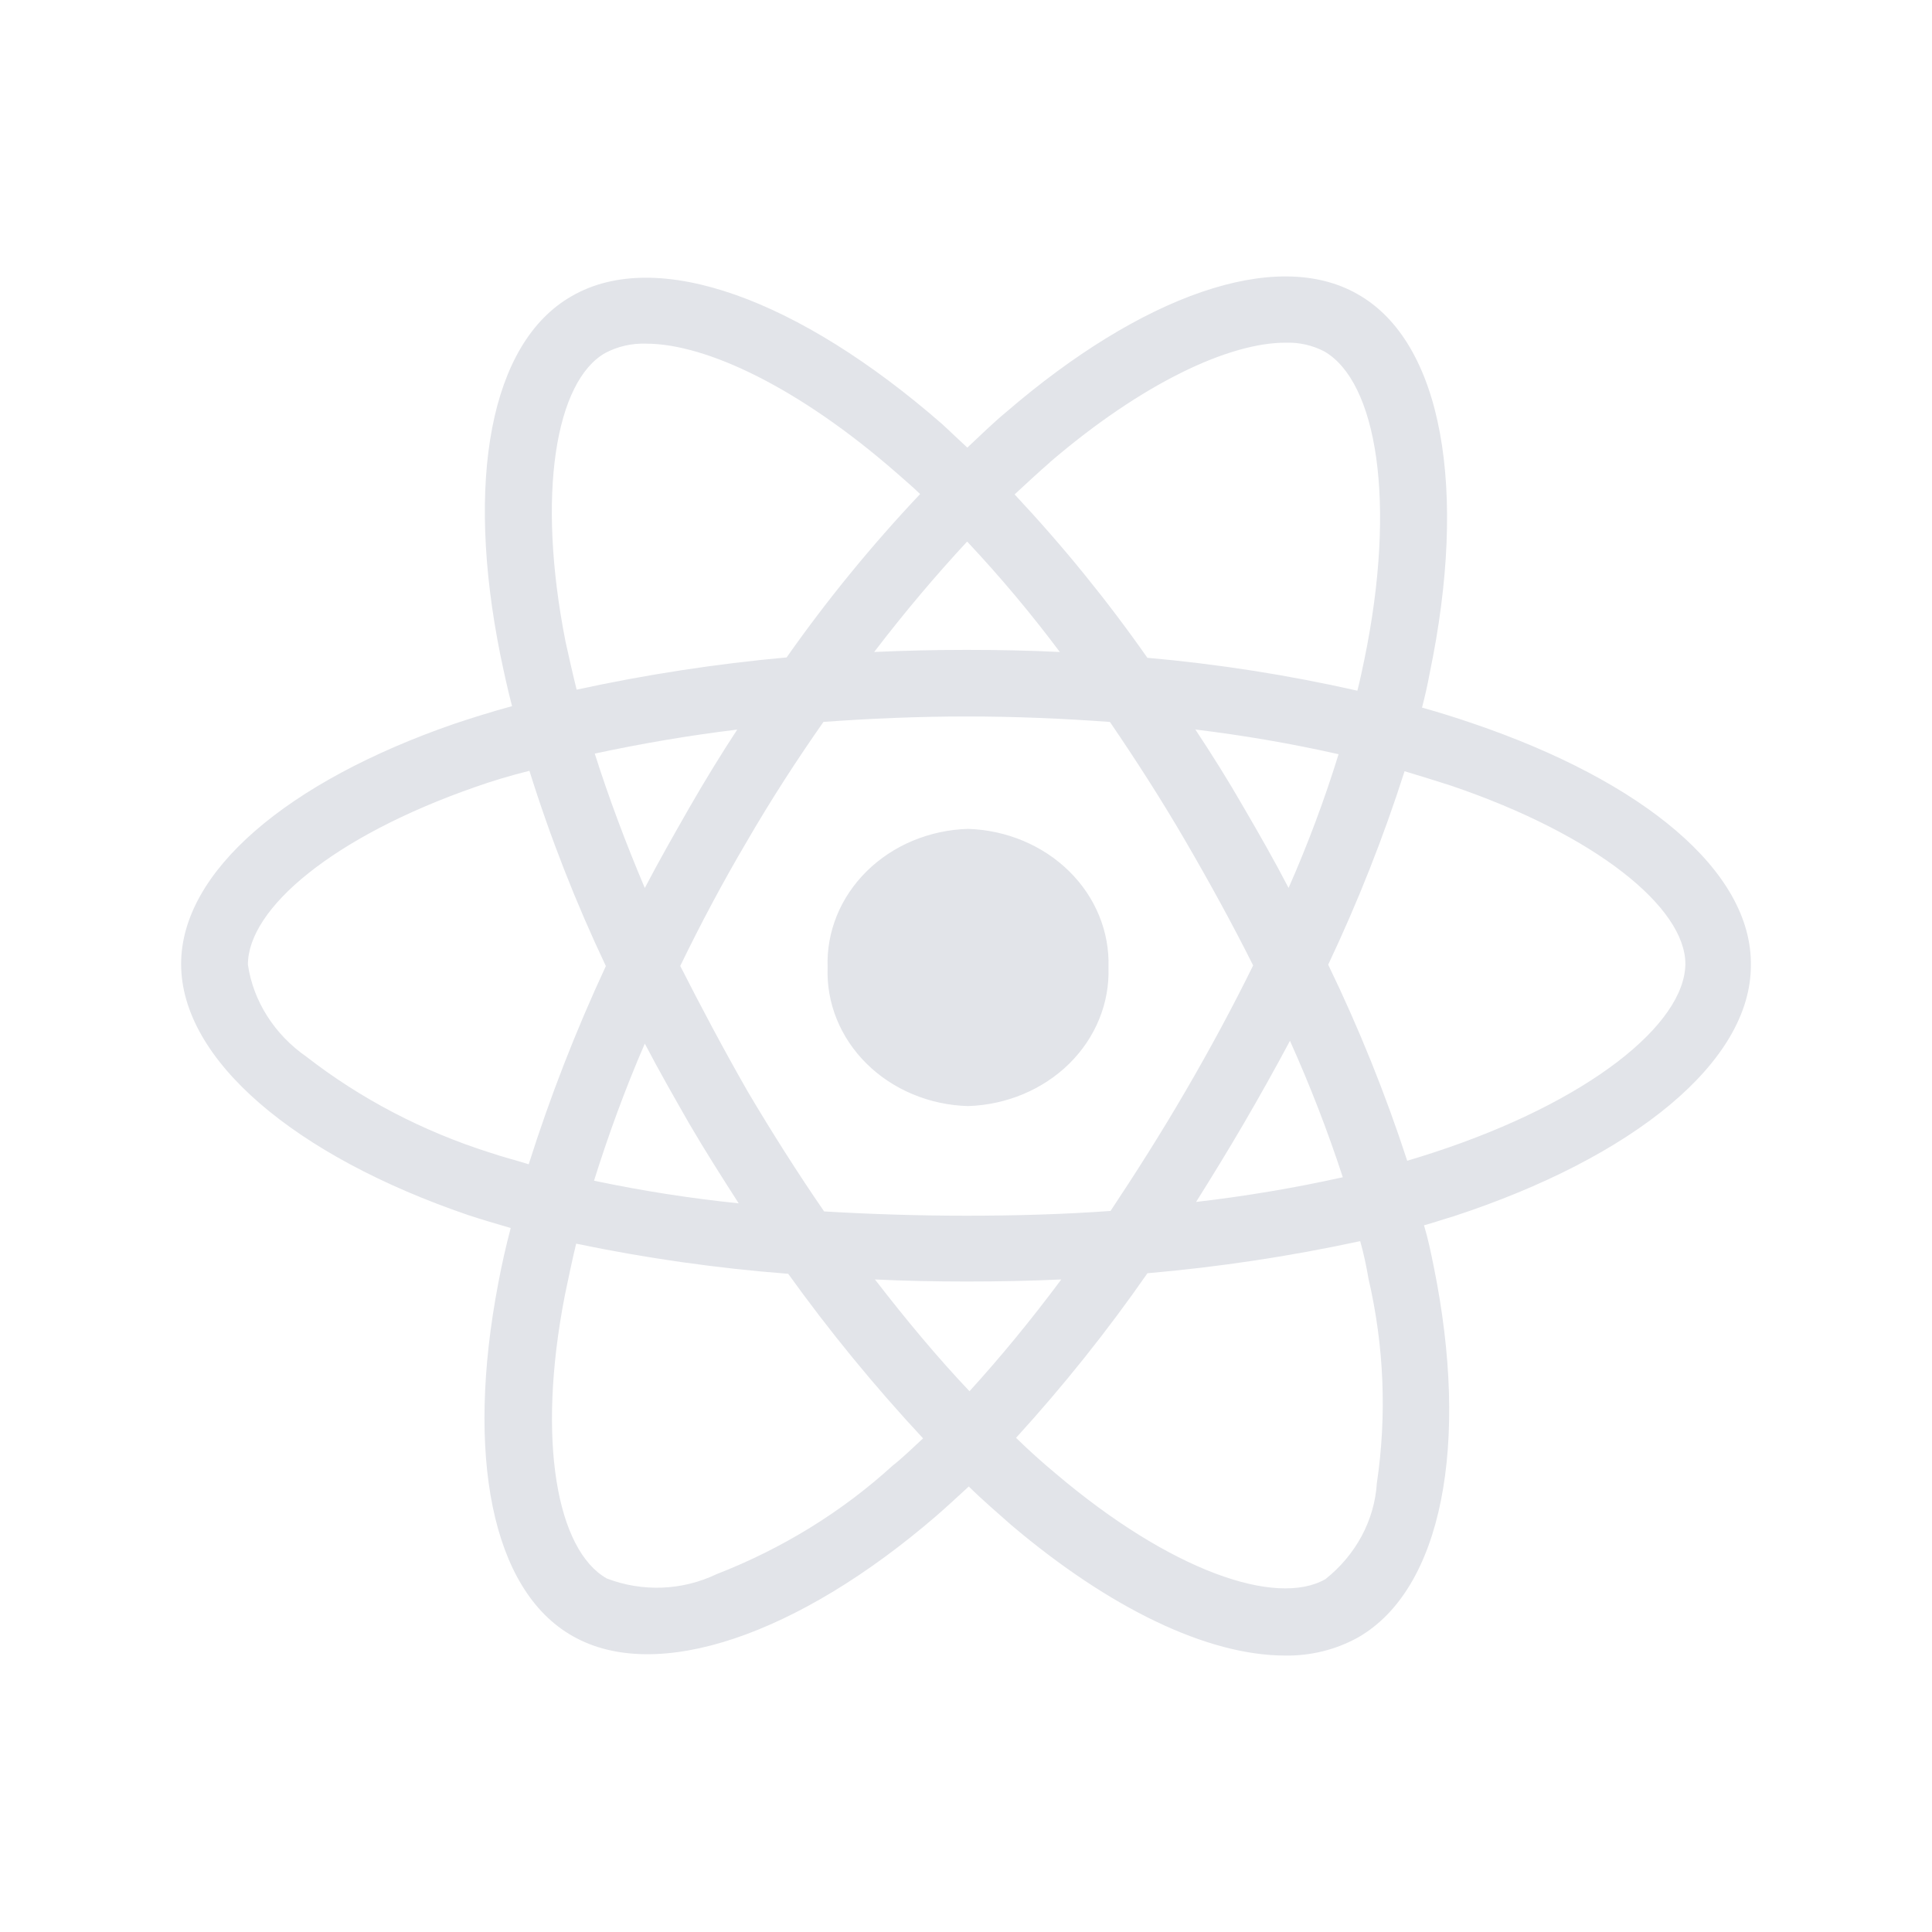
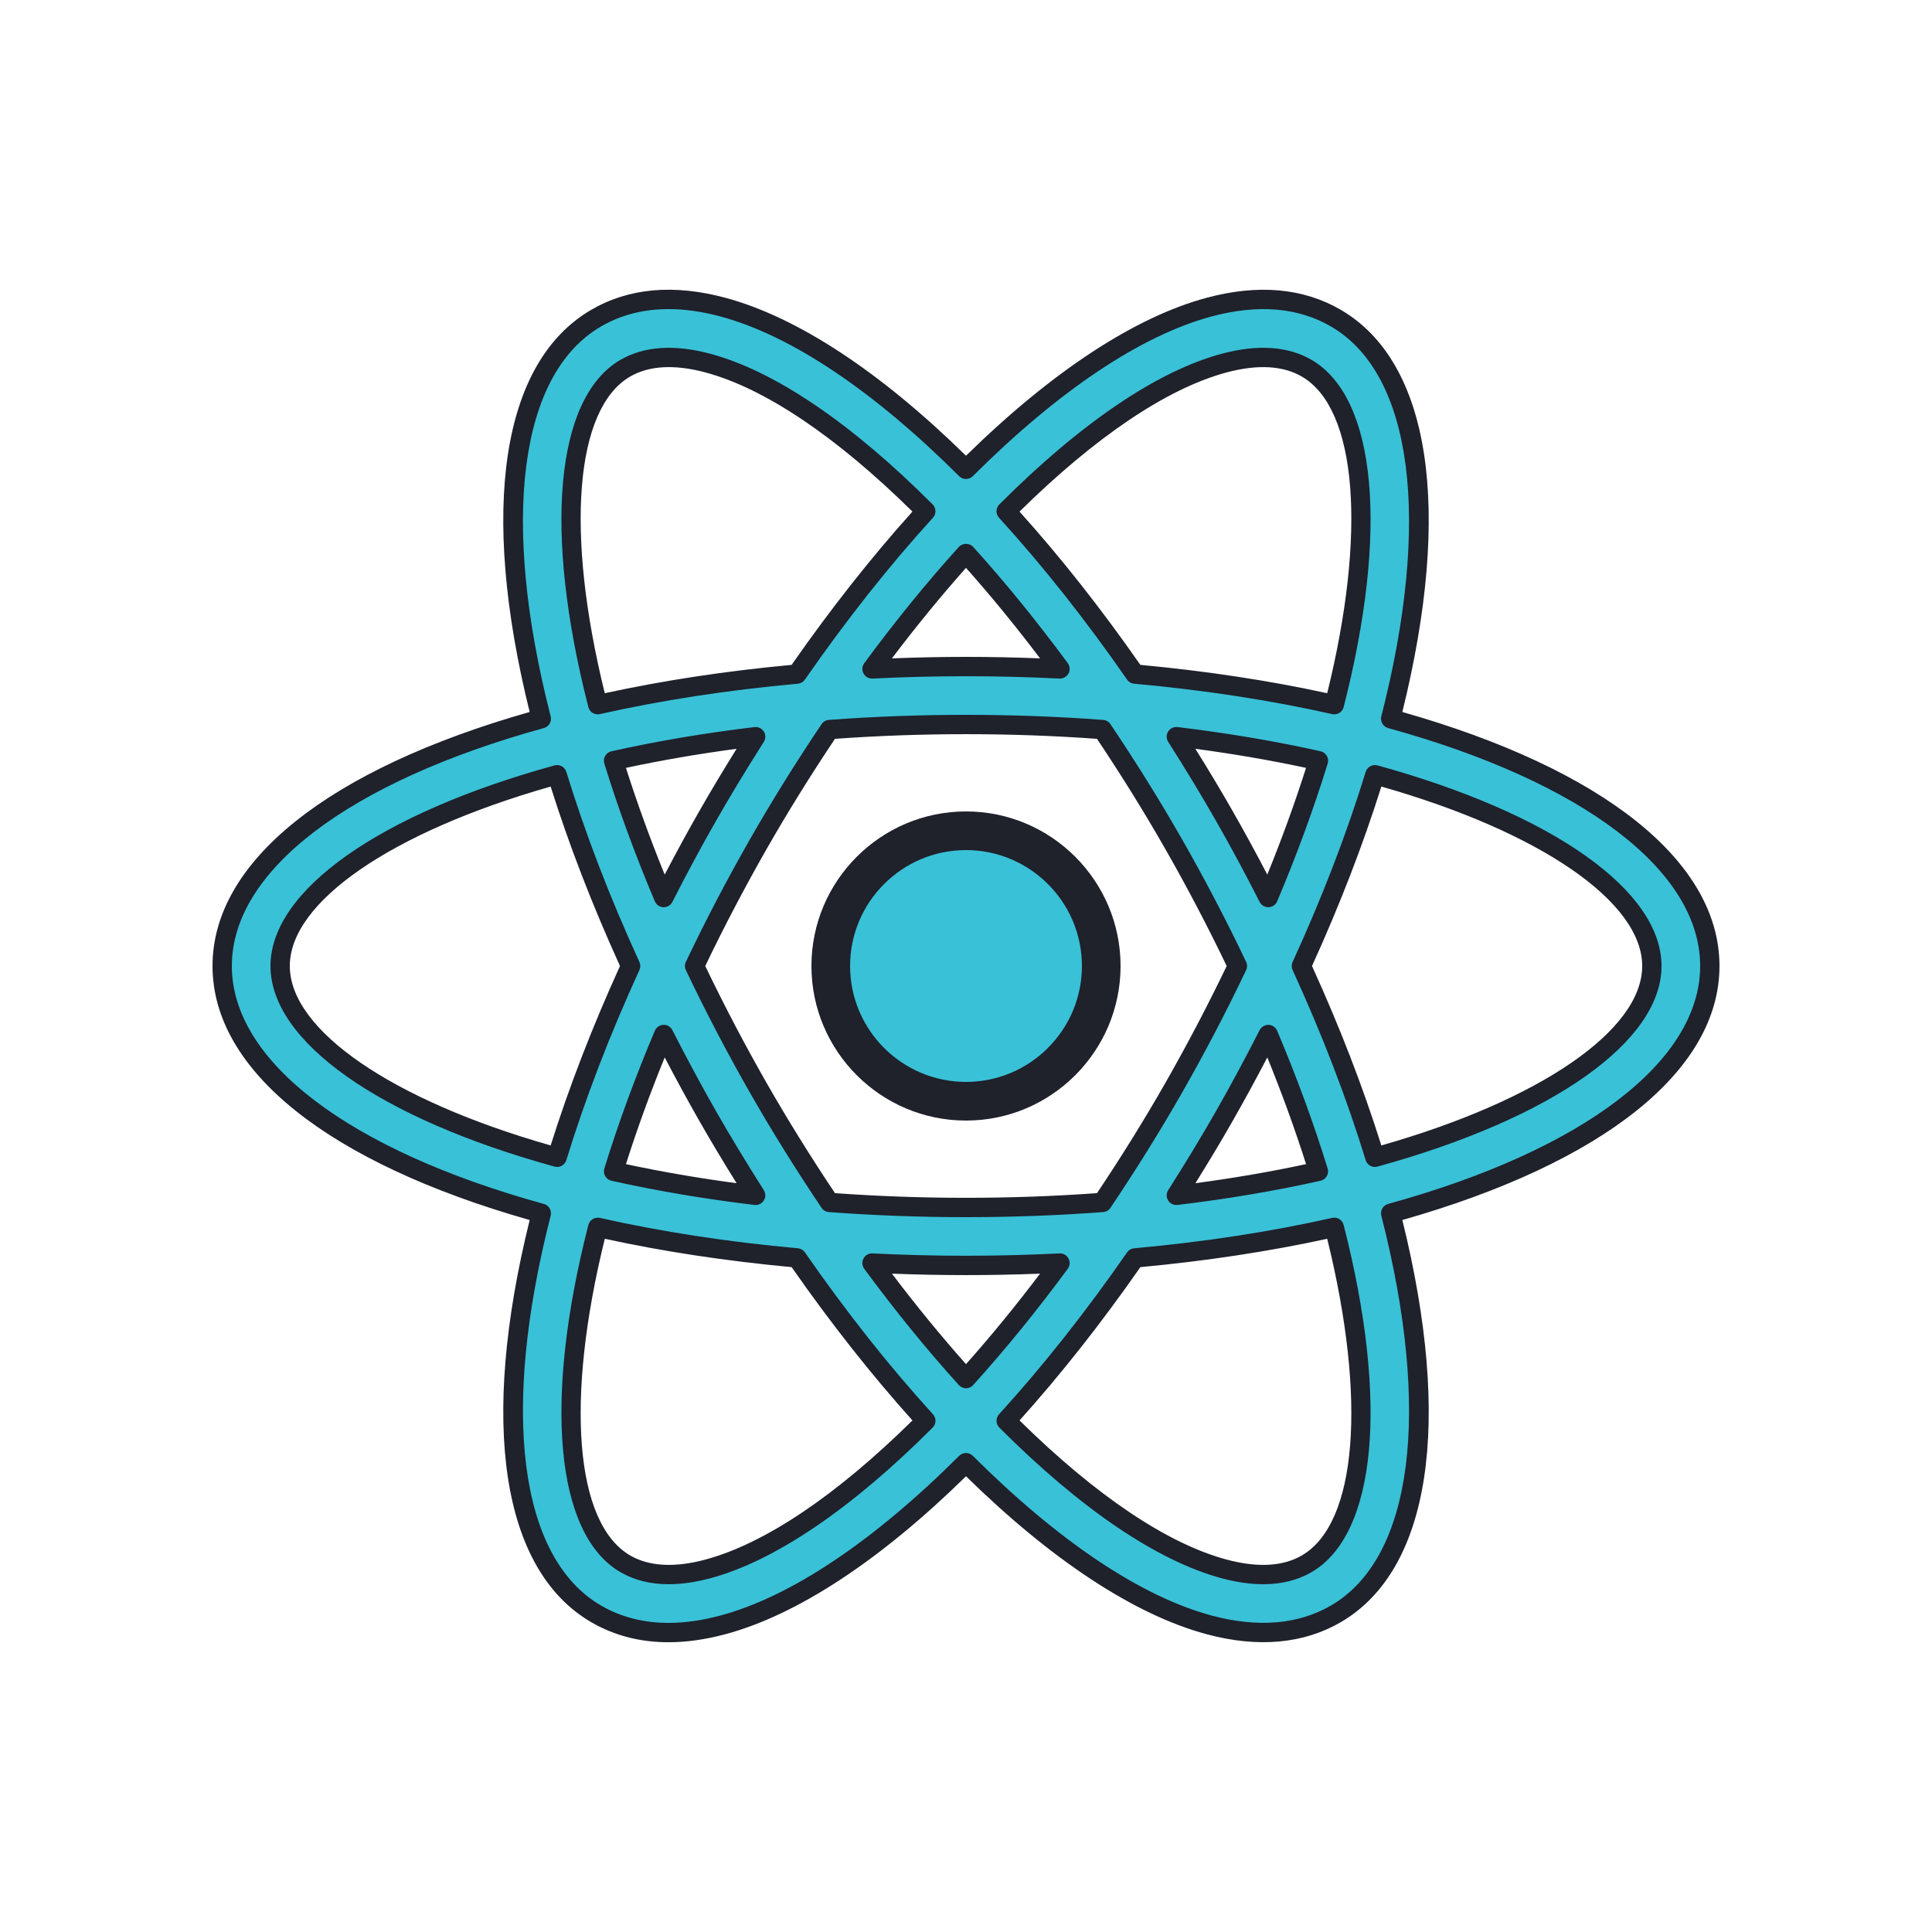
- <svg xmlns="http://www.w3.org/2000/svg" width="32" height="32" viewBox="0 0 32 32" fill="none">
-   <path d="M16.748 25.258C16.517 25.053 16.276 24.848 16.046 24.621C15.861 24.791 15.689 24.951 15.506 25.11C13.227 27.075 10.877 27.893 9.484 27.098C8.137 26.337 7.712 24.088 8.252 21.259C8.309 20.953 8.378 20.646 8.459 20.34C8.217 20.268 7.987 20.203 7.756 20.126C4.888 19.147 3 17.557 3 15.967C3 14.434 4.762 12.946 7.514 11.992C7.822 11.889 8.147 11.787 8.481 11.696C8.404 11.401 8.343 11.117 8.286 10.842C7.709 7.971 8.112 5.677 9.471 4.904C10.887 4.086 13.237 4.961 15.596 7.016C15.734 7.141 15.873 7.278 16.022 7.414C16.241 7.209 16.448 7.005 16.667 6.824C18.901 4.901 21.123 4.097 22.482 4.87C23.898 5.664 24.313 8.118 23.68 11.151C23.645 11.345 23.603 11.526 23.553 11.72C23.841 11.8 24.129 11.891 24.394 11.982C27.203 12.936 29.023 14.424 29 15.991C29 17.592 27.054 19.171 24.07 20.148C23.909 20.194 23.748 20.251 23.586 20.295C23.655 20.523 23.701 20.75 23.747 20.977C24.345 23.919 23.885 26.326 22.492 27.122C22.126 27.325 21.705 27.429 21.279 27.421C20.002 27.419 18.381 26.642 16.748 25.258ZM19.005 21.089C18.344 22.04 17.617 22.951 16.829 23.815C17.048 24.029 17.267 24.225 17.485 24.406C19.385 26.019 21.135 26.621 21.953 26.156C22.203 25.957 22.407 25.714 22.554 25.441C22.7 25.167 22.786 24.87 22.805 24.566C22.972 23.439 22.925 22.293 22.667 21.181C22.632 20.977 22.59 20.772 22.529 20.557C21.369 20.808 20.191 20.986 19.005 21.089ZM9.356 21.453C8.884 23.874 9.229 25.678 10.049 26.144C10.339 26.256 10.653 26.308 10.967 26.296C11.282 26.284 11.589 26.207 11.869 26.073C12.954 25.651 13.943 25.042 14.782 24.278C14.955 24.142 15.116 23.983 15.289 23.824C14.484 22.959 13.738 22.049 13.055 21.098C11.873 21.007 10.7 20.84 9.543 20.599C9.471 20.896 9.413 21.18 9.356 21.453ZM16.058 23.043C16.565 22.486 17.071 21.873 17.578 21.192C17.071 21.215 16.542 21.226 16.012 21.226C15.482 21.226 14.987 21.215 14.492 21.192C15.009 21.861 15.529 22.486 16.058 23.043ZM13.639 11.957C13.201 12.582 12.775 13.239 12.372 13.934C11.97 14.615 11.602 15.308 11.267 15.999C11.613 16.68 11.981 17.373 12.384 18.078C12.787 18.759 13.213 19.43 13.65 20.065C14.41 20.11 15.205 20.136 16.011 20.136C16.817 20.136 17.622 20.113 18.394 20.057C18.809 19.433 19.235 18.762 19.638 18.069C20.042 17.376 20.421 16.672 20.756 15.991C20.421 15.321 20.041 14.628 19.638 13.935C19.235 13.241 18.809 12.582 18.384 11.958C17.613 11.901 16.817 11.867 16.012 11.867C15.206 11.867 14.411 11.901 13.639 11.957ZM9.839 19.556C10.63 19.723 11.429 19.848 12.235 19.931C11.958 19.499 11.682 19.067 11.417 18.613C11.164 18.17 10.91 17.727 10.68 17.285C10.346 18.056 10.07 18.819 9.839 19.556ZM20.605 18.602C20.34 19.056 20.075 19.487 19.811 19.908C20.628 19.813 21.44 19.677 22.241 19.499C21.991 18.733 21.698 17.978 21.366 17.239C21.124 17.693 20.87 18.147 20.605 18.602ZM7.87 13.036C5.522 13.854 4.106 15.045 4.106 15.978C4.15 16.278 4.259 16.567 4.425 16.828C4.591 17.09 4.811 17.318 5.072 17.5C5.971 18.199 7.002 18.738 8.112 19.09C8.319 19.161 8.538 19.215 8.757 19.284C9.111 18.166 9.538 17.07 10.035 16.001C9.537 14.95 9.114 13.87 8.769 12.767C8.458 12.844 8.158 12.934 7.87 13.036ZM21.999 15.978C22.51 17.034 22.947 18.119 23.308 19.226C23.459 19.18 23.608 19.135 23.746 19.089C26.314 18.249 27.906 16.965 27.915 15.966C27.915 15.035 26.441 13.83 24.034 13.013C23.792 12.934 23.528 12.854 23.264 12.774C22.915 13.866 22.492 14.935 21.999 15.978ZM20.595 13.366C20.86 13.82 21.113 14.264 21.343 14.707C21.662 13.983 21.939 13.243 22.171 12.492C21.389 12.316 20.598 12.18 19.799 12.083C20.076 12.502 20.341 12.923 20.595 13.366ZM9.851 12.482C10.082 13.209 10.358 13.947 10.68 14.708C10.911 14.265 11.164 13.822 11.417 13.379C11.671 12.937 11.935 12.505 12.211 12.084C11.383 12.185 10.6 12.321 9.851 12.482ZM17.393 7.655C17.197 7.825 17.002 8.007 16.805 8.189C17.605 9.043 18.34 9.947 19.004 10.895C20.176 10.999 21.338 11.181 22.482 11.44C22.528 11.27 22.559 11.099 22.597 10.929C23.137 8.317 22.805 6.317 21.93 5.818C21.737 5.719 21.52 5.669 21.299 5.676C20.359 5.672 18.915 6.349 17.393 7.653V7.655ZM10.024 5.847C9.206 6.312 8.883 8.175 9.367 10.628C9.425 10.89 9.483 11.15 9.551 11.423C10.696 11.174 11.858 10.995 13.029 10.889C13.696 9.94 14.435 9.036 15.24 8.183C15.113 8.058 14.975 7.945 14.848 7.831C13.246 6.431 11.705 5.692 10.699 5.692C10.463 5.684 10.229 5.738 10.024 5.847ZM17.554 10.799C17.079 10.164 16.567 9.553 16.019 8.97C15.502 9.526 14.983 10.14 14.479 10.799C14.985 10.776 15.492 10.764 16.01 10.764C16.529 10.764 17.047 10.774 17.554 10.799ZM13.708 16.024C13.697 15.732 13.749 15.441 13.86 15.167C13.971 14.894 14.14 14.643 14.356 14.43C14.572 14.217 14.831 14.045 15.119 13.925C15.407 13.805 15.718 13.738 16.034 13.729C16.671 13.749 17.274 14.002 17.71 14.432C18.146 14.862 18.38 15.434 18.36 16.024C18.38 16.613 18.147 17.186 17.711 17.617C17.274 18.047 16.671 18.3 16.033 18.32C15.717 18.311 15.406 18.245 15.118 18.124C14.83 18.004 14.57 17.832 14.354 17.618C14.138 17.405 13.97 17.154 13.859 16.881C13.748 16.607 13.697 16.316 13.708 16.024Z" fill="#E2E4E9" />
+ <svg xmlns="http://www.w3.org/2000/svg" viewBox="0 0 100 100" width="32px" height="32px">
+   <circle cx="50" cy="50" r="7" fill="#39c1d7" />
+   <path fill="#1f212b" d="M50,58c-4.411,0-8-3.589-8-8s3.589-8,8-8s8,3.589,8,8S54.411,58,50,58z M50,44c-3.309,0-6,2.691-6,6 s2.691,6,6,6s6-2.691,6-6S53.309,44,50,44z" />
+   <path fill="#39c1d7" d="M88.5,50c0-5.376-6.474-10.029-16.518-12.798c2.582-10.096,1.787-18.035-2.827-20.729 c-1.82-1.063-4.028-1.257-6.562-0.579C58.775,16.916,54.4,19.904,50,24.293c-4.4-4.389-8.775-7.376-12.593-8.399 c-2.534-0.679-4.742-0.484-6.562,0.579c-4.614,2.694-5.409,10.632-2.827,20.729C17.974,39.971,11.5,44.624,11.5,50 s6.474,10.029,16.518,12.799c-2.582,10.096-1.787,18.035,2.827,20.729c1.112,0.649,2.368,0.976,3.756,0.975 c0.883,0,1.82-0.132,2.806-0.396c3.818-1.023,8.193-4.01,12.593-8.399c4.4,4.389,8.775,7.376,12.593,8.399 c0.986,0.264,1.923,0.396,2.806,0.396c1.388,0,2.644-0.325,3.756-0.975c4.614-2.694,5.408-10.633,2.827-20.729 C82.026,60.029,88.5,55.376,88.5,50z M63.369,18.791c0.725-0.193,1.397-0.291,2.016-0.291c0.86,0,1.616,0.188,2.257,0.563 c3.092,1.806,3.723,8.42,1.42,17.411c-3.173-0.714-6.635-1.251-10.314-1.583c-2.159-3.113-4.405-5.947-6.668-8.429 C56.098,22.435,60.04,19.683,63.369,18.791z M60.755,56.299c-1.179,2.066-2.42,4.045-3.693,5.939C54.802,62.407,52.446,62.5,50,62.5 s-4.802-0.093-7.061-0.262c-1.273-1.894-2.514-3.873-3.693-5.939c-1.219-2.136-2.313-4.24-3.293-6.298 c0.98-2.058,2.074-4.162,3.293-6.299c1.18-2.067,2.42-4.046,3.694-5.94C45.199,37.593,47.554,37.5,50,37.5s4.801,0.093,7.061,0.262 c1.273,1.894,2.514,3.874,3.694,5.94c1.219,2.136,2.313,4.24,3.293,6.299C63.068,52.059,61.974,54.163,60.755,56.299z M65.644,53.545c1.041,2.461,1.901,4.83,2.597,7.082c-2.275,0.507-4.731,0.93-7.354,1.243c0.842-1.326,1.672-2.682,2.473-4.085 C64.171,56.366,64.928,54.951,65.644,53.545z M50,71.357c-1.636-1.809-3.269-3.812-4.864-5.979C46.728,65.455,48.348,65.5,50,65.5 s3.272-0.045,4.864-0.122C53.269,67.544,51.636,69.547,50,71.357z M39.112,61.87c-2.622-0.313-5.079-0.736-7.354-1.243 c0.696-2.252,1.556-4.622,2.597-7.082c0.716,1.406,1.474,2.821,2.284,4.24C37.441,59.189,38.27,60.545,39.112,61.87z M34.356,46.456 c-1.041-2.461-1.902-4.831-2.597-7.084c2.275-0.507,4.732-0.93,7.355-1.243c-0.843,1.326-1.672,2.683-2.473,4.086 C35.829,43.635,35.072,45.05,34.356,46.456z M50,28.644c1.636,1.809,3.269,3.812,4.864,5.979C53.272,34.545,51.652,34.5,50,34.5 s-3.272,0.045-4.864,0.122C46.731,32.456,48.364,30.453,50,28.644z M63.36,42.216c-0.801-1.404-1.631-2.76-2.473-4.086 c2.623,0.313,5.079,0.736,7.355,1.243c-0.696,2.253-1.556,4.622-2.597,7.084C64.928,45.05,64.171,43.635,63.36,42.216z M32.358,19.063C33,18.688,33.754,18.5,34.615,18.5c0.618,0,1.292,0.098,2.016,0.291c3.329,0.892,7.271,3.643,11.289,7.67 c-2.263,2.482-4.509,5.317-6.668,8.429c-3.679,0.332-7.142,0.869-10.314,1.583C28.635,27.482,29.266,20.868,32.358,19.063z M14.5,50 c0-3.596,5.401-7.44,14.335-9.901c0.969,3.159,2.241,6.486,3.806,9.901c-1.565,3.415-2.837,6.742-3.806,9.901 C19.901,57.44,14.5,53.596,14.5,50z M36.631,81.209c-1.733,0.462-3.17,0.371-4.273-0.271c-3.092-1.806-3.722-8.42-1.42-17.411 c3.172,0.714,6.635,1.251,10.313,1.583c2.159,3.113,4.405,5.947,6.668,8.43C43.902,77.566,39.96,80.317,36.631,81.209z M67.642,80.938c-1.103,0.644-2.539,0.734-4.273,0.271c-3.329-0.892-7.271-3.643-11.289-7.67c2.263-2.482,4.509-5.317,6.668-8.43 c3.679-0.332,7.141-0.869,10.313-1.583C71.365,72.518,70.734,79.132,67.642,80.938z M71.165,59.901 c-0.969-3.159-2.241-6.486-3.806-9.901c1.565-3.415,2.837-6.743,3.806-9.901C80.099,42.56,85.5,46.404,85.5,50 S80.099,57.44,71.165,59.901z" />
+   <path fill="#1f212b" d="M34.595,85.002c-1.471,0-2.817-0.351-4.001-1.043c-4.632-2.705-5.783-10.276-3.178-20.811 C16.975,60.179,11,55.4,11,50s5.975-10.179,16.415-13.148c-2.604-10.535-1.453-18.106,3.179-20.811 c1.938-1.134,4.273-1.346,6.943-0.63c3.718,0.996,8.02,3.82,12.463,8.179c4.444-4.359,8.746-7.183,12.463-8.179 c2.669-0.714,5.005-0.502,6.944,0.63c4.631,2.705,5.782,10.276,3.178,20.811C83.025,39.821,89,44.6,89,50 s-5.975,10.179-16.415,13.148c2.604,10.535,1.454,18.105-3.178,20.811c-1.927,1.125-4.286,1.342-6.943,0.63 c-3.719-0.996-8.021-3.82-12.464-8.178c-4.443,4.358-8.745,7.183-12.463,8.178c-1.023,0.274-2.011,0.413-2.936,0.413 C34.599,85.002,34.597,85.002,34.595,85.002z M34.604,15.999c-1.301,0-2.474,0.302-3.507,0.906 c-4.224,2.467-5.194,10.008-2.595,20.173c0.067,0.264-0.089,0.534-0.352,0.606C18.038,40.472,12,45.077,12,50 s6.038,9.528,16.151,12.316c0.263,0.072,0.419,0.342,0.352,0.606c-2.6,10.165-1.63,17.707,2.594,20.173 c1.03,0.601,2.207,0.906,3.498,0.906c0.002,0,0.004,0,0.006,0c0.838,0,1.738-0.127,2.677-0.378c3.647-0.977,7.925-3.836,12.369-8.27 c0.195-0.194,0.511-0.194,0.706,0c4.444,4.433,8.722,7.292,12.369,8.27c2.394,0.639,4.485,0.461,6.181-0.528 c4.224-2.467,5.194-10.008,2.594-20.173c-0.067-0.264,0.089-0.534,0.352-0.606C81.962,59.528,88,54.923,88,50 s-6.038-9.528-16.151-12.316c-0.263-0.072-0.419-0.342-0.352-0.606c2.599-10.165,1.629-17.707-2.595-20.173 c-1.699-0.993-3.779-1.17-6.181-0.528c-3.647,0.977-7.924,3.836-12.369,8.27c-0.195,0.194-0.511,0.194-0.706,0 c-4.445-4.434-8.722-7.293-12.369-8.27C36.336,16.125,35.444,15.999,34.604,15.999z M65.386,81.999 c-0.663,0-1.379-0.102-2.146-0.307c-3.331-0.893-7.312-3.589-11.514-7.8c-0.188-0.189-0.195-0.493-0.016-0.69 c2.265-2.484,4.494-5.303,6.627-8.378c0.084-0.122,0.218-0.2,0.366-0.213c3.612-0.326,7.06-0.855,10.249-1.573 c0.261-0.059,0.527,0.101,0.594,0.364c2.336,9.123,1.703,16.008-1.652,17.967l0,0C67.175,81.789,66.336,81.999,65.386,81.999z M52.771,73.521c3.951,3.894,7.653,6.381,10.727,7.205c1.599,0.427,2.909,0.353,3.892-0.22l0,0 c2.855-1.668,3.357-8.073,1.306-16.387c-3.028,0.659-6.277,1.152-9.67,1.467C57.01,68.478,54.908,71.144,52.771,73.521z M34.614,81.999c-0.95,0-1.789-0.21-2.508-0.629c-3.355-1.96-3.989-8.845-1.652-17.968c0.067-0.262,0.333-0.419,0.594-0.364 c3.188,0.718,6.636,1.247,10.249,1.573c0.147,0.013,0.282,0.091,0.366,0.213c2.133,3.075,4.362,5.894,6.627,8.378 c0.18,0.197,0.173,0.501-0.016,0.69c-4.202,4.21-8.183,6.907-11.513,7.8h0C35.993,81.896,35.276,81.999,34.614,81.999z M31.304,64.119c-2.051,8.313-1.549,14.719,1.306,16.387c0.982,0.572,2.292,0.647,3.892,0.22l0,0 c3.074-0.824,6.776-3.312,10.727-7.205c-2.136-2.377-4.238-5.043-6.254-7.935C37.582,65.271,34.332,64.778,31.304,64.119z M50,71.856c-0.141,0-0.276-0.06-0.371-0.165c-1.663-1.839-3.31-3.864-4.896-6.018c-0.114-0.155-0.129-0.363-0.038-0.533 c0.091-0.17,0.261-0.274,0.465-0.263c3.306,0.161,6.374,0.161,9.68,0c0.2-0.012,0.374,0.093,0.465,0.263 c0.091,0.17,0.077,0.377-0.038,0.533c-1.586,2.153-3.233,4.178-4.896,6.018C50.276,71.796,50.141,71.856,50,71.856z M46.167,65.924 c1.251,1.655,2.537,3.226,3.833,4.684c1.297-1.458,2.582-3.028,3.833-4.684C51.221,66.024,48.779,66.024,46.167,65.924z M50,63 c-2.369,0-4.757-0.088-7.099-0.263c-0.153-0.011-0.292-0.092-0.378-0.22c-1.337-1.989-2.586-3.998-3.712-5.97 c-1.18-2.068-2.294-4.198-3.31-6.332c-0.065-0.136-0.065-0.294,0-0.43c1.016-2.134,2.13-4.264,3.31-6.332 c1.125-1.97,2.374-3.979,3.713-5.971c0.085-0.127,0.225-0.208,0.378-0.22c4.684-0.35,9.513-0.35,14.196,0 c0.153,0.011,0.292,0.092,0.378,0.22c1.339,1.992,2.588,4.001,3.713,5.971c1.18,2.068,2.294,4.198,3.31,6.332 c0.065,0.136,0.065,0.294,0,0.43c-1.016,2.134-2.13,4.264-3.31,6.332l0,0c-1.126,1.972-2.375,3.981-3.712,5.97 c-0.085,0.127-0.225,0.208-0.378,0.22C54.757,62.912,52.369,63,50,63z M43.218,61.757c4.479,0.322,9.085,0.322,13.563,0 c1.273-1.903,2.463-3.822,3.539-5.707c1.128-1.977,2.195-4.011,3.173-6.05c-0.978-2.039-2.045-4.074-3.173-6.05 c-1.075-1.883-2.265-3.802-3.54-5.708c-4.479-0.322-9.084-0.322-13.563,0c-1.274,1.906-2.465,3.825-3.54,5.708 c-1.128,1.977-2.195,4.011-3.173,6.05c0.978,2.039,2.045,4.074,3.173,6.05C40.755,57.936,41.945,59.854,43.218,61.757z M60.888,62.371c-0.17,0-0.331-0.087-0.423-0.233c-0.103-0.164-0.102-0.372,0.001-0.535c0.928-1.461,1.733-2.791,2.46-4.065 c0.764-1.338,1.528-2.758,2.273-4.219c0.088-0.173,0.273-0.276,0.463-0.272c0.194,0.007,0.367,0.125,0.443,0.305 c1.015,2.399,1.894,4.798,2.614,7.129c0.042,0.133,0.025,0.278-0.045,0.398c-0.07,0.121-0.188,0.207-0.324,0.237 c-2.35,0.525-4.841,0.946-7.403,1.252C60.927,62.37,60.907,62.371,60.888,62.371z M65.596,54.731 c-0.594,1.138-1.198,2.245-1.801,3.302c-0.583,1.022-1.216,2.079-1.92,3.209c1.97-0.262,3.89-0.593,5.727-0.987 C67.025,58.441,66.353,56.59,65.596,54.731z M39.112,62.371c-0.02,0-0.04-0.001-0.06-0.003C36.491,62.061,34,61.64,31.65,61.115 c-0.136-0.03-0.253-0.116-0.324-0.237c-0.07-0.121-0.086-0.265-0.045-0.398c0.72-2.332,1.599-4.73,2.614-7.129 c0.076-0.179,0.249-0.298,0.443-0.305c0.182-0.019,0.375,0.099,0.463,0.272c0.745,1.461,1.509,2.881,2.273,4.219 c0.728,1.274,1.533,2.604,2.46,4.065c0.104,0.163,0.104,0.371,0.001,0.535C39.443,62.284,39.283,62.371,39.112,62.371z M32.399,60.255c1.837,0.394,3.757,0.725,5.727,0.987c-0.705-1.13-1.337-2.187-1.92-3.209c-0.604-1.057-1.207-2.165-1.801-3.302 C33.647,56.59,32.975,58.441,32.399,60.255z M71.165,60.401c-0.215,0-0.412-0.139-0.478-0.354c-0.975-3.179-2.248-6.489-3.782-9.838 c-0.061-0.132-0.061-0.285,0-0.417c1.534-3.349,2.807-6.66,3.783-9.84c0.08-0.259,0.354-0.404,0.611-0.335 C80.367,42.116,86,46.094,86,50s-5.634,7.884-14.703,10.383C71.253,60.395,71.208,60.401,71.165,60.401z M67.909,50 c1.436,3.155,2.643,6.277,3.589,9.288C79.717,56.945,85,53.322,85,50s-5.283-6.945-13.502-9.288 C70.551,43.724,69.344,46.846,67.909,50z M28.835,60.401c-0.044,0-0.088-0.006-0.133-0.018C19.634,57.884,14,53.906,14,50 s5.633-7.884,14.702-10.383c0.258-0.069,0.531,0.076,0.611,0.335c0.976,3.18,2.249,6.491,3.783,9.84 c0.061,0.132,0.061,0.284,0,0.417c-1.535,3.35-2.807,6.66-3.782,9.838C29.248,60.262,29.05,60.401,28.835,60.401z M28.502,40.712 C20.283,43.055,15,46.678,15,50s5.283,6.945,13.502,9.288c0.947-3.011,2.153-6.132,3.589-9.288 C30.656,46.846,29.449,43.724,28.502,40.712z M65.645,46.957c-0.188,0-0.36-0.105-0.446-0.273c-0.757-1.488-1.501-2.869-2.272-4.22 l0,0c-0.726-1.272-1.531-2.602-2.461-4.066c-0.104-0.163-0.104-0.371-0.001-0.535c0.103-0.163,0.287-0.253,0.483-0.23 c2.563,0.307,5.054,0.728,7.404,1.252c0.136,0.03,0.253,0.116,0.324,0.237c0.07,0.121,0.086,0.265,0.045,0.398 c-0.721,2.336-1.601,4.735-2.614,7.131c-0.076,0.179-0.249,0.298-0.443,0.305C65.656,46.957,65.65,46.957,65.645,46.957z M63.794,41.968c0.611,1.07,1.205,2.158,1.801,3.302c0.756-1.856,1.428-3.709,2.005-5.525c-1.837-0.394-3.757-0.725-5.728-0.987 C62.58,39.89,63.212,40.947,63.794,41.968L63.794,41.968z M34.355,46.957c-0.006,0-0.012,0-0.018,0 c-0.194-0.007-0.367-0.125-0.443-0.305c-1.013-2.396-1.893-4.795-2.614-7.131c-0.042-0.133-0.025-0.278,0.045-0.398 c0.07-0.121,0.188-0.207,0.324-0.237c2.35-0.525,4.841-0.946,7.404-1.252c0.195-0.02,0.38,0.067,0.483,0.23 c0.103,0.164,0.102,0.372-0.001,0.535c-0.93,1.464-1.735,2.794-2.461,4.066c-0.771,1.351-1.515,2.731-2.272,4.22 C34.715,46.852,34.543,46.957,34.355,46.957z M32.399,39.745c0.577,1.816,1.25,3.669,2.005,5.525 c0.597-1.144,1.19-2.232,1.801-3.302c0.583-1.021,1.215-2.078,1.921-3.21C36.156,39.02,34.236,39.351,32.399,39.745z M69.063,36.974 c-0.037,0-0.073-0.004-0.11-0.012c-3.188-0.718-6.637-1.247-10.25-1.573c-0.147-0.013-0.282-0.091-0.366-0.213 c-2.133-3.076-4.363-5.894-6.627-8.377c-0.18-0.197-0.173-0.501,0.016-0.69c4.201-4.21,8.183-6.908,11.514-7.8h0 c1.869-0.5,3.438-0.387,4.654,0.322c3.355,1.96,3.989,8.845,1.653,17.968C69.489,36.823,69.287,36.974,69.063,36.974z M59.025,34.414c3.393,0.315,6.643,0.808,9.671,1.467c2.051-8.313,1.549-14.719-1.307-16.387c-0.979-0.571-2.291-0.646-3.891-0.22 c-3.074,0.824-6.777,3.312-10.728,7.206C54.907,28.855,57.009,31.521,59.025,34.414z M30.937,36.974 c-0.224,0-0.426-0.151-0.484-0.376c-2.336-9.123-1.703-16.007,1.652-17.967c0,0,0,0,0.001,0c1.216-0.709,2.787-0.822,4.653-0.322 c3.332,0.893,7.313,3.59,11.514,7.8c0.188,0.189,0.195,0.493,0.016,0.69c-2.264,2.483-4.494,5.302-6.627,8.377 c-0.084,0.122-0.218,0.2-0.366,0.213c-3.612,0.326-7.061,0.855-10.25,1.573C31.01,36.97,30.974,36.974,30.937,36.974z M32.61,19.494 c-2.855,1.668-3.357,8.074-1.307,16.387c3.028-0.659,6.278-1.152,9.671-1.467c2.017-2.893,4.118-5.559,6.254-7.935 c-3.951-3.894-7.653-6.382-10.728-7.206C34.907,18.848,33.593,18.922,32.61,19.494L32.61,19.494z M54.864,35.122 c-0.008,0-0.016,0-0.024,0c-3.306-0.161-6.373-0.161-9.679,0c-0.206,0.005-0.374-0.094-0.465-0.263 c-0.091-0.17-0.077-0.377,0.038-0.533c1.587-2.155,3.234-4.18,4.896-6.018c0.19-0.209,0.552-0.209,0.742,0 c1.661,1.837,3.308,3.862,4.896,6.018c0.114,0.155,0.129,0.363,0.038,0.533C55.217,35.021,55.047,35.122,54.864,35.122z M50,34 c1.242,0,2.527,0.026,3.833,0.077c-1.252-1.657-2.538-3.228-3.833-4.684c-1.295,1.457-2.581,3.027-3.833,4.684 C47.473,34.026,48.758,34,50,34z" />
</svg>
